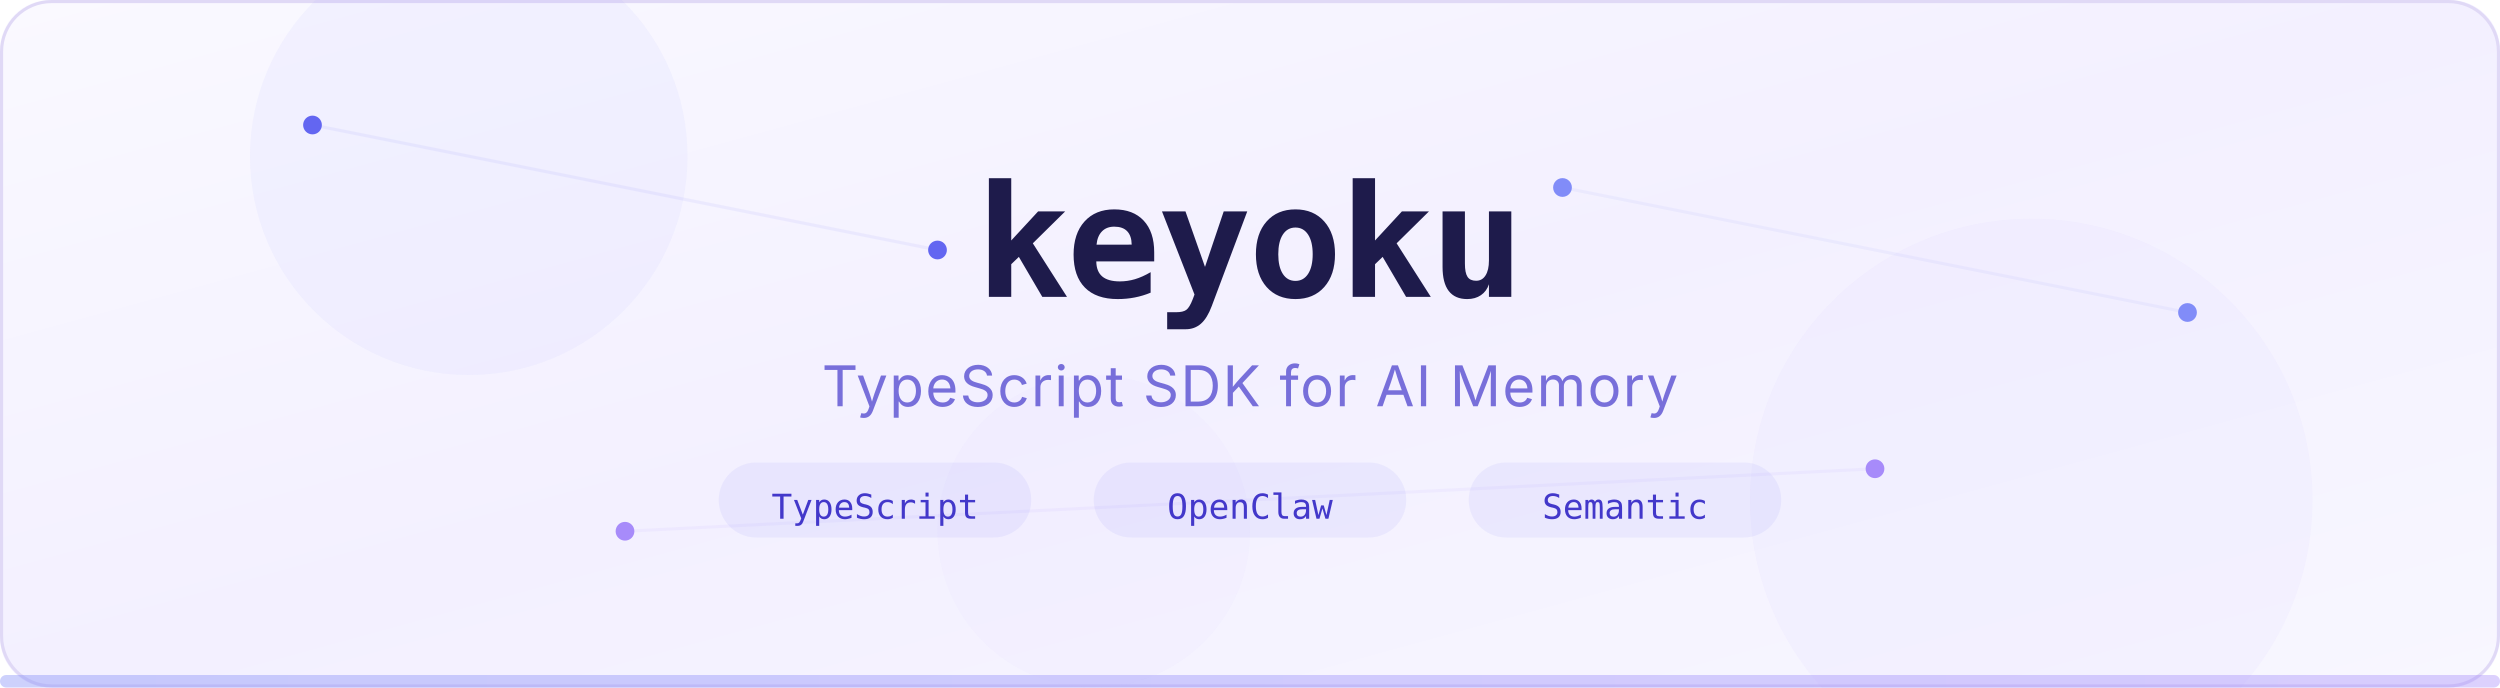
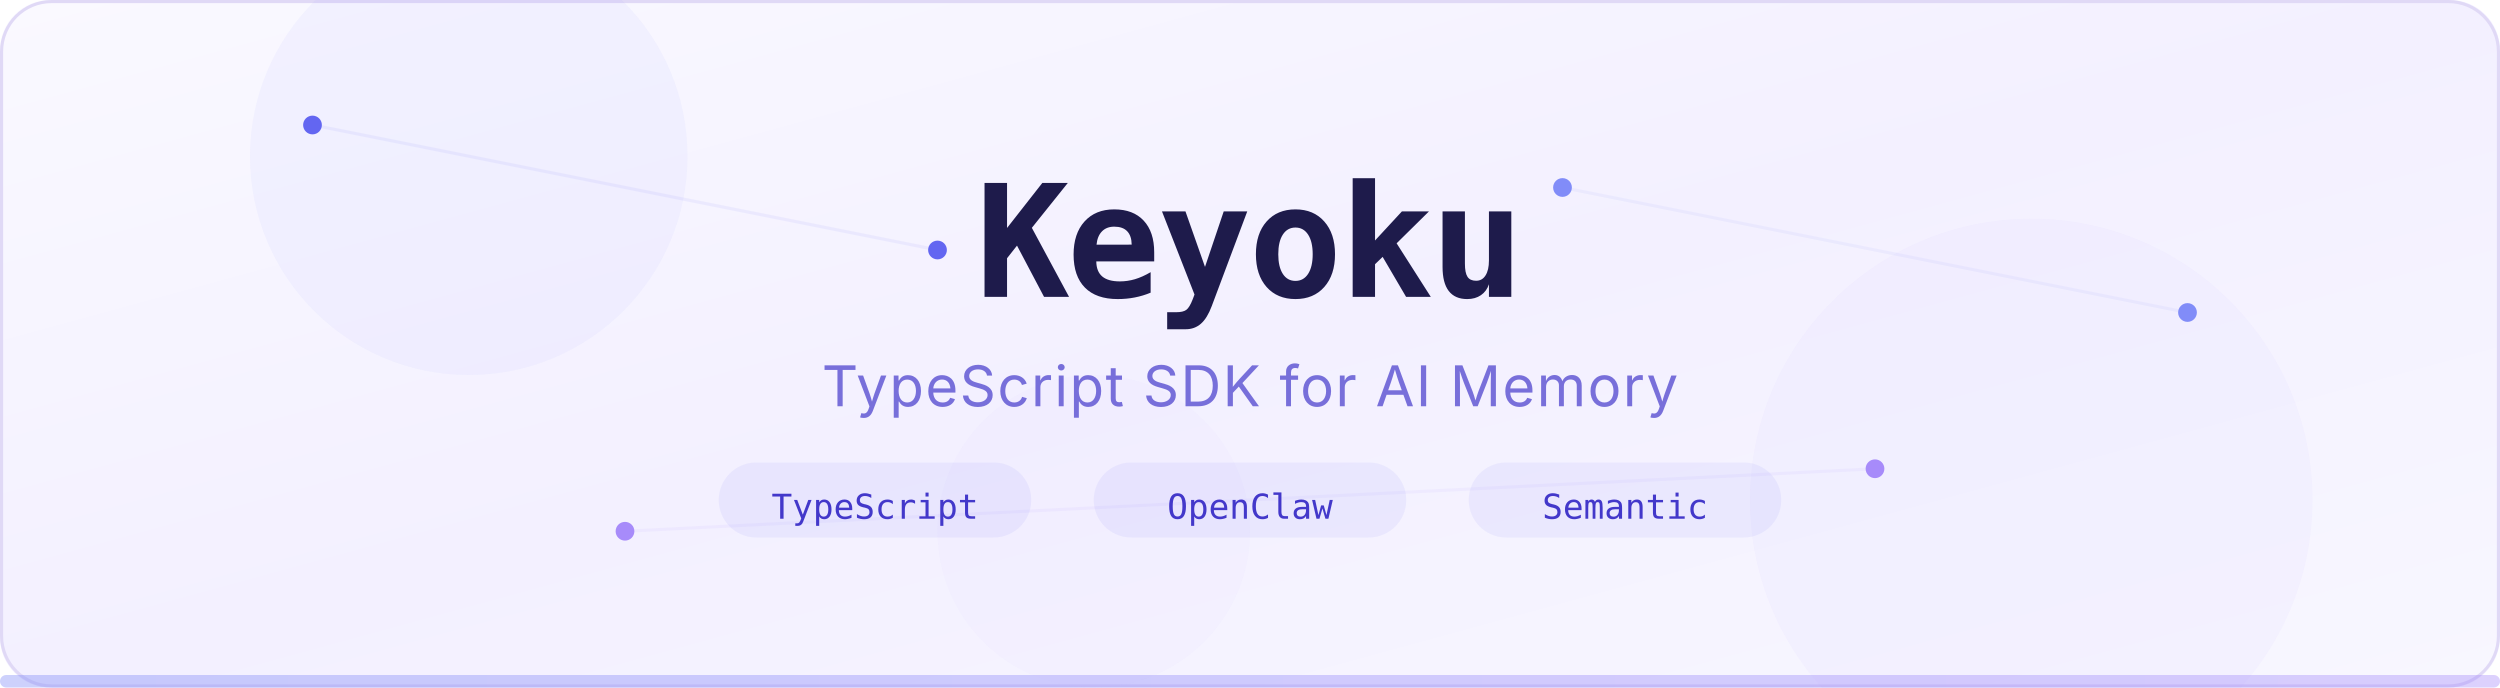
<svg xmlns="http://www.w3.org/2000/svg" width="800" height="220" viewBox="0 0 800 220">
  <defs>
    <linearGradient id="bg" x1="0%" y1="0%" x2="100%" y2="100%">
      <stop offset="0%" style="stop-color:#faf9ff;stop-opacity:1" />
      <stop offset="50%" style="stop-color:#f3f0ff;stop-opacity:1" />
      <stop offset="100%" style="stop-color:#f8f7ff;stop-opacity:1" />
    </linearGradient>
    <linearGradient id="accent" x1="0%" y1="0%" x2="100%" y2="0%">
      <stop offset="0%" style="stop-color:#818cf8;stop-opacity:1" />
      <stop offset="100%" style="stop-color:#a78bfa;stop-opacity:1" />
    </linearGradient>
  </defs>
  <style>
    .orb1 { animation: float1 7s ease-in-out infinite; }
    .orb2 { animation: float2 9s ease-in-out infinite; }
    .orb3 { animation: float3 6s ease-in-out infinite; }
    .pulse { animation: pulse 4s ease-in-out infinite; }
    @keyframes float1 {
      0%, 100% { transform: translate(0, 0); opacity: 0.06; }
      50% { transform: translate(12px, -6px); opacity: 0.12; }
    }
    @keyframes float2 {
      0%, 100% { transform: translate(0, 0); opacity: 0.05; }
      50% { transform: translate(-10px, 8px); opacity: 0.1; }
    }
    @keyframes float3 {
      0%, 100% { transform: translate(0, 0); opacity: 0.06; }
      50% { transform: translate(6px, -10px); opacity: 0.11; }
    }
    @keyframes pulse {
      0%, 100% { opacity: 0.2; }
      50% { opacity: 0.5; }
    }
  </style>
  <rect width="800" height="220" rx="16" fill="url(#bg)" />
  <rect x="0.5" y="0.5" width="799" height="219" rx="16" fill="none" stroke="#e0d9f6" stroke-width="1" />
  <rect x="0" y="216" width="800" height="4" rx="2" fill="url(#accent)" opacity="0.4" />
  <circle class="orb1" cx="150" cy="50" r="70" fill="#818cf8" opacity="0.06" />
  <circle class="orb2" cx="650" cy="160" r="90" fill="#a78bfa" opacity="0.05" />
  <circle class="orb3" cx="350" cy="170" r="50" fill="#c4b5fd" opacity="0.06" />
  <g opacity="0.08">
    <line x1="100" y1="40" x2="300" y2="80" stroke="#6366f1" stroke-width="1" />
    <line x1="500" y1="60" x2="700" y2="100" stroke="#818cf8" stroke-width="1" />
    <line x1="200" y1="170" x2="600" y2="150" stroke="#a78bfa" stroke-width="1" />
  </g>
  <circle class="pulse" cx="100" cy="40" r="3" fill="#6366f1" />
  <circle class="pulse" cx="300" cy="80" r="3" fill="#6366f1" style="animation-delay: 1s" />
  <circle class="pulse" cx="500" cy="60" r="3" fill="#818cf8" style="animation-delay: 2s" />
  <circle class="pulse" cx="700" cy="100" r="3" fill="#818cf8" style="animation-delay: 0.5s" />
  <circle class="pulse" cx="200" cy="170" r="3" fill="#a78bfa" style="animation-delay: 1.5s" />
  <circle class="pulse" cx="600" cy="150" r="3" fill="#a78bfa" style="animation-delay: 3s" />
  <text x="400" y="95" font-family="ui-monospace, 'SF Mono', 'Cascadia Code', 'Fira Code', Menlo, monospace" font-size="50" font-weight="700" fill="#1e1b4b" text-anchor="middle" letter-spacing="-1">
-     keyoku
+     Keyoku
  </text>
  <text x="400" y="130" font-family="ui-sans-serif, system-ui, -apple-system, 'Segoe UI', sans-serif" font-size="18" fill="#4338ca" text-anchor="middle" letter-spacing="0.5" opacity="0.7">
    TypeScript SDK for AI Memory
  </text>
  <g transform="translate(400, 162)" text-anchor="middle">
    <rect x="-170" y="-14" width="100" height="24" rx="12" fill="#6366f1" opacity="0.08" />
    <text x="-120" y="4" font-family="ui-monospace, monospace" font-size="11" fill="#4338ca">TypeScript</text>
    <rect x="-50" y="-14" width="100" height="24" rx="12" fill="#6366f1" opacity="0.08" />
    <text x="0" y="4" font-family="ui-monospace, monospace" font-size="11" fill="#4338ca">OpenClaw</text>
    <rect x="70" y="-14" width="100" height="24" rx="12" fill="#6366f1" opacity="0.08" />
    <text x="120" y="4" font-family="ui-monospace, monospace" font-size="11" fill="#4338ca">Semantic</text>
  </g>
</svg>
